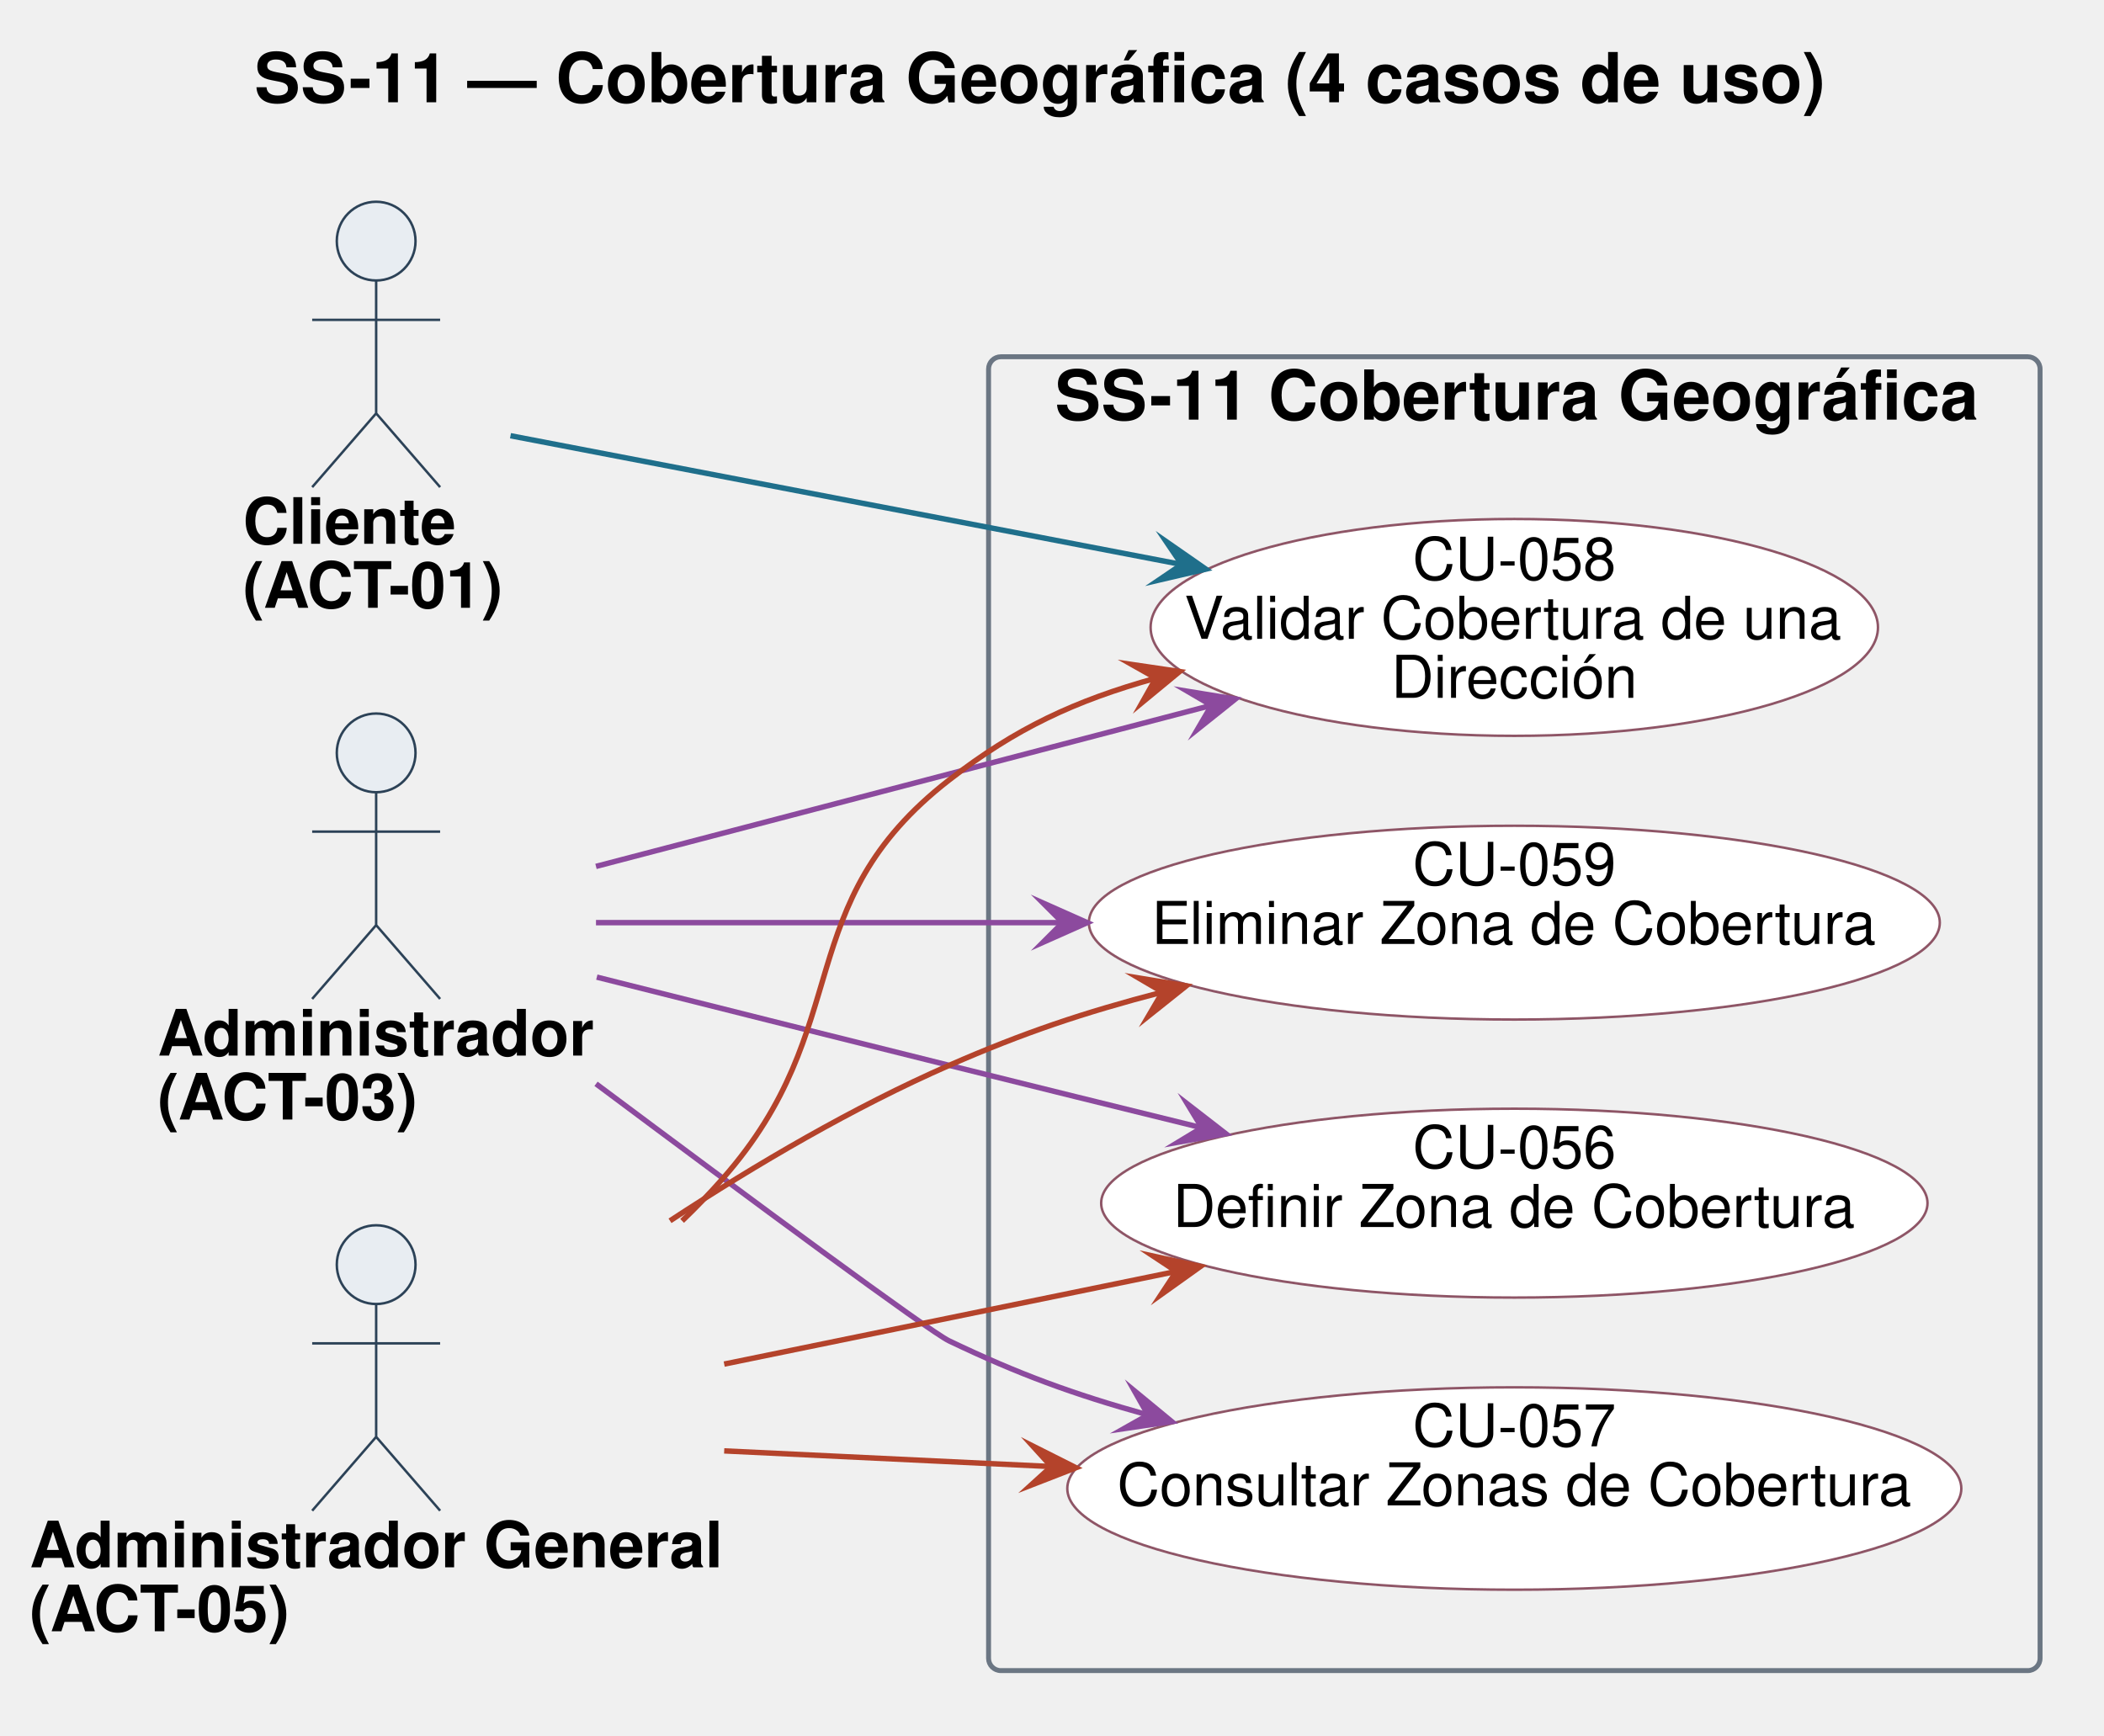
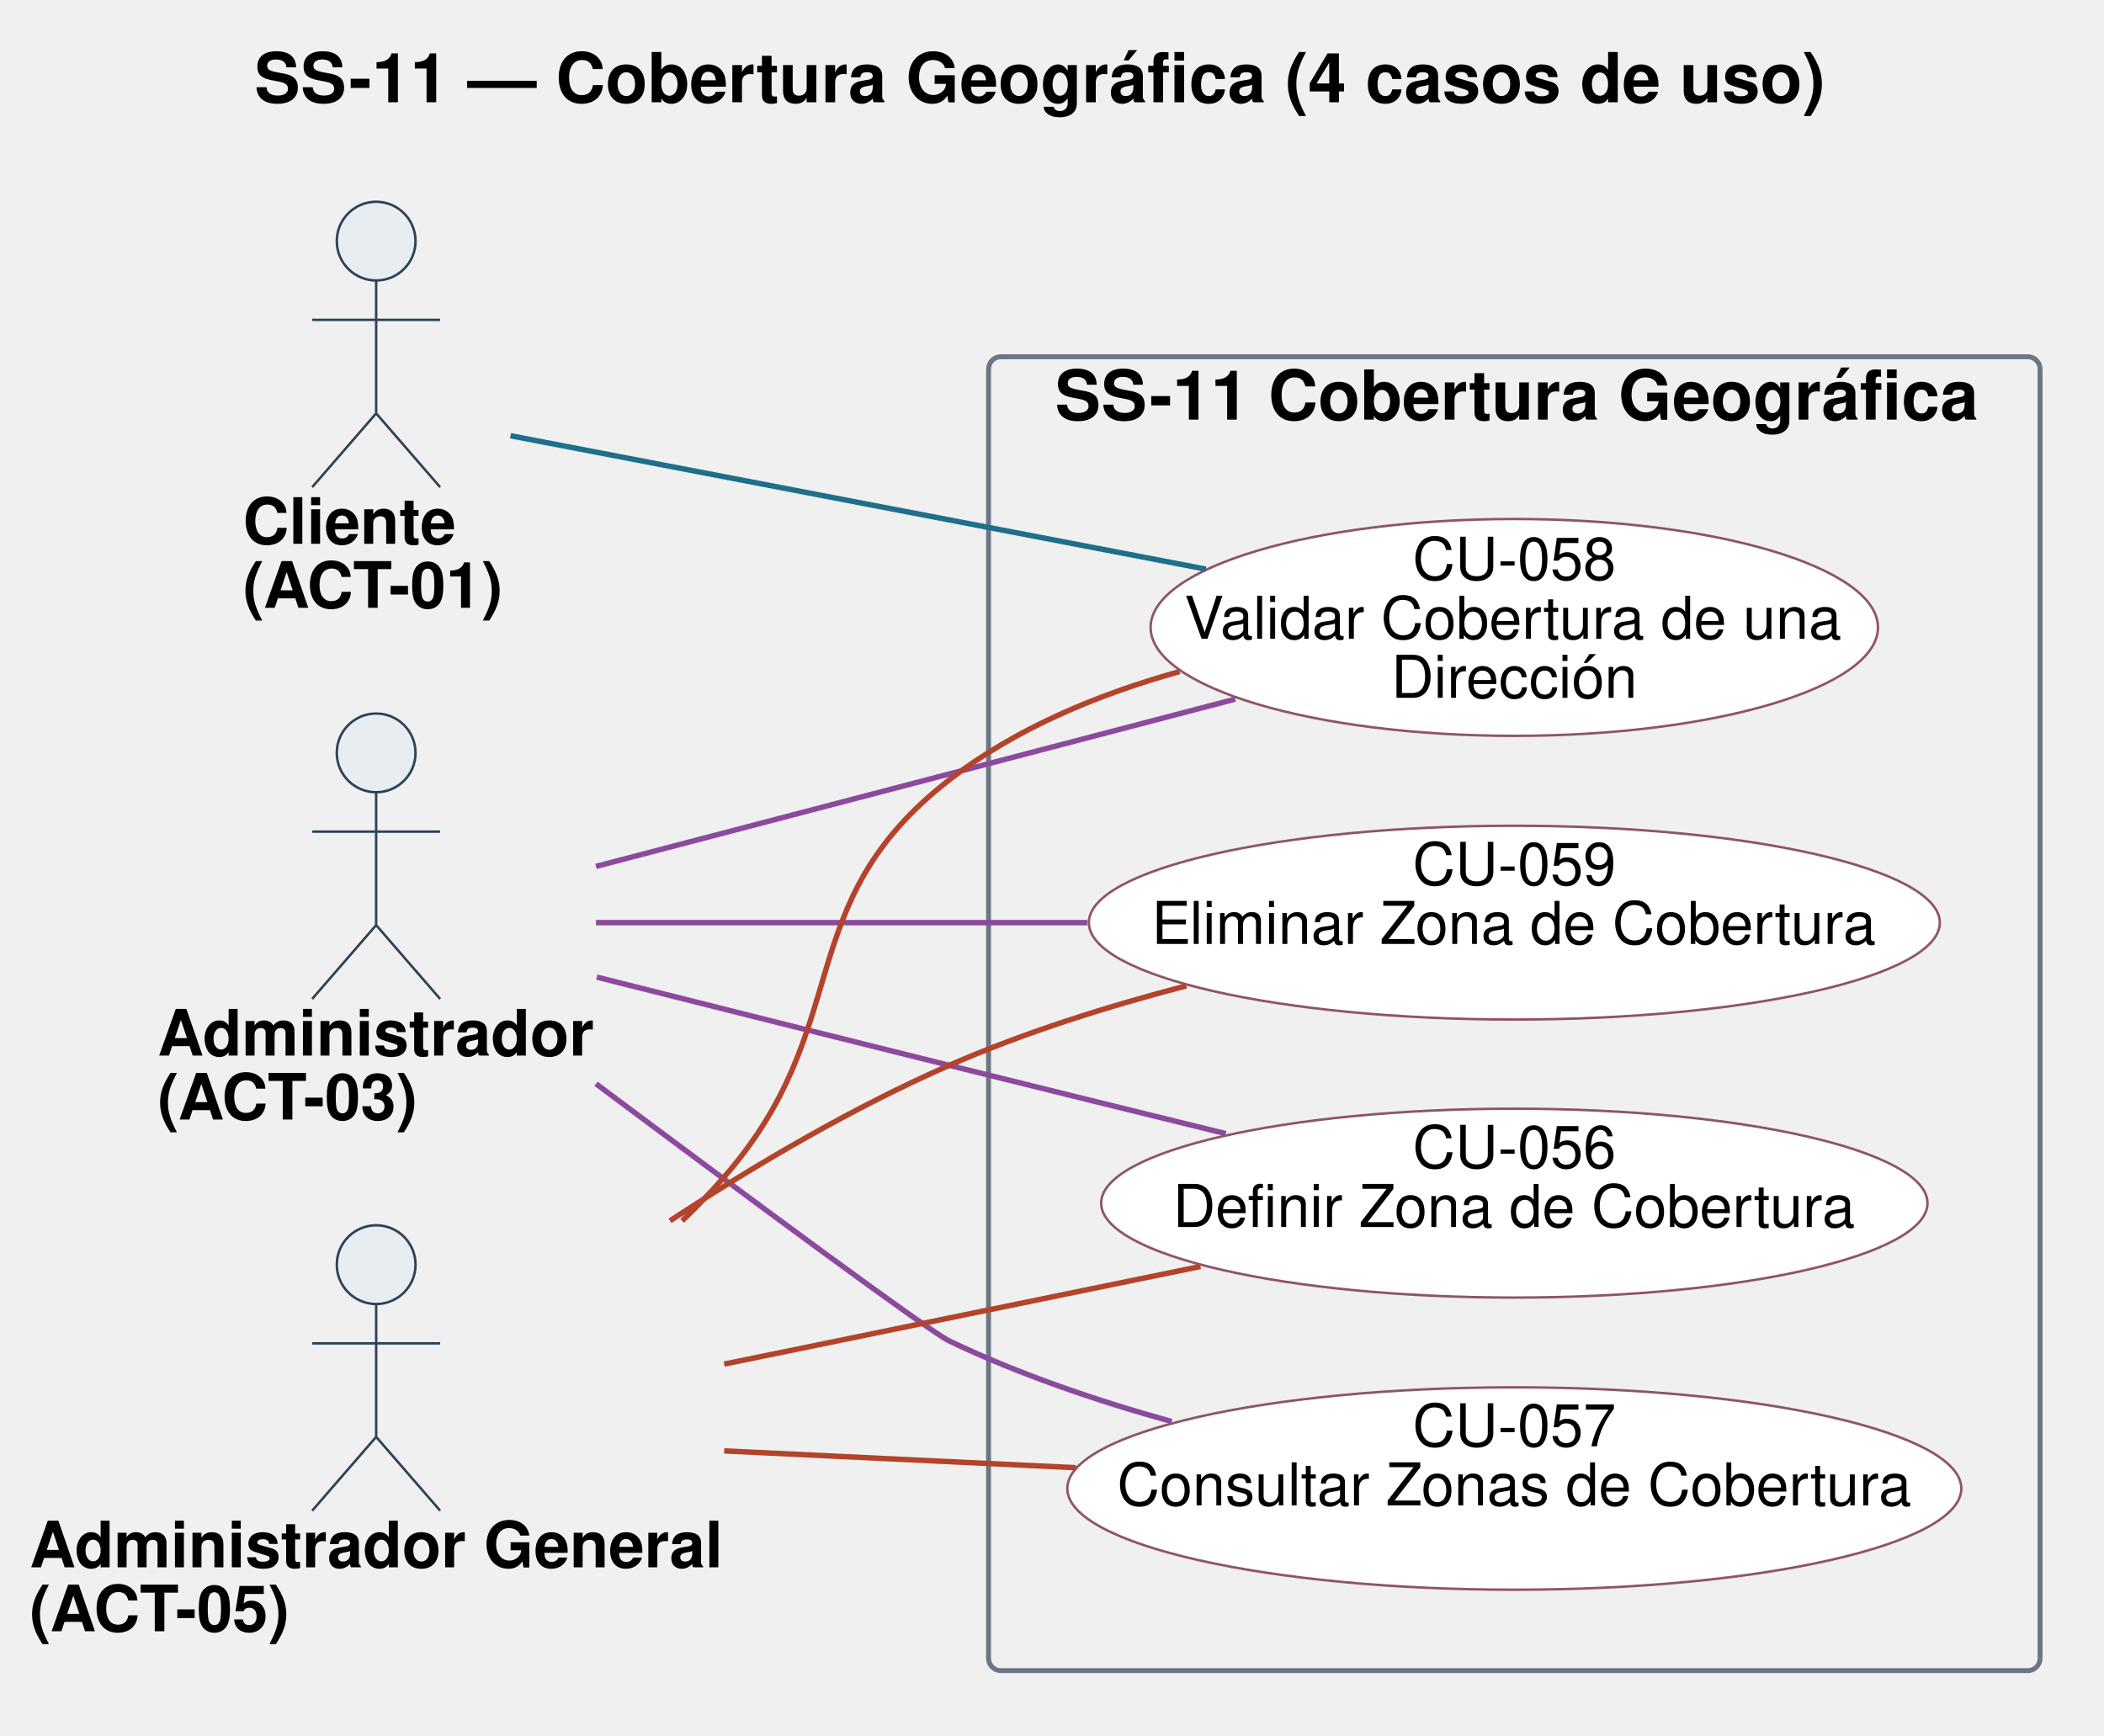
<svg xmlns="http://www.w3.org/2000/svg" version="1.1" data-diagram-type="DESCRIPTION" style="width:668px;height:551px;background:#FFFFFF;" width="668.75px" height="551.563px" viewBox="0 0 668 551" zoomAndPan="magnify" preserveAspectRatio="none" contentStyleType="text/css">
  <defs />
  <g font-family="sans-serif" lengthAdjust="spacing">
    <g class="title" data-source-line="1">
      <text x="80.722" y="32.469" fill="#000" font-size="21.875" textLength="497.197" font-weight="700" font-family="Helvetica">SS-11 — Cobertura Geográfica (4 casos de uso)</text>
    </g>
-     <g class="cluster" data-qualified-name="SS-11 Cobertura Geogr.fica" id="ent0004" data-source-line="38">
+     <g class="cluster" data-qualified-name="SS-11 Cobertura Geogr.fica" id="ent0004" data-source-line="40">
      <rect x="313.859" y="113.281" width="333.844" height="417.188" fill="none" style="stroke:#6B7683;stroke-width:1.563;" rx="3.906" ry="3.906" />
      <text x="334.903" y="133.25" fill="#000" font-size="21.875" textLength="291.756" font-weight="700" font-family="Helvetica">SS-11 Cobertura Geográfica</text>
    </g>
-     <g class="entity" data-qualified-name="SS-11 Cobertura Geogr.fica.U056" id="ent0005" data-source-line="39">
+     <g class="entity" data-qualified-name="SS-11 Cobertura Geogr.fica.U056" id="ent0005" data-source-line="41">
      <ellipse cx="480.787" cy="382.032" rx="131.178" ry="29.986" fill="#FFF" style="stroke:#8E5566;stroke-width:0.781;" />
      <text x="448.483" y="370.855" fill="#000" font-size="18.75" textLength="64.609" font-family="Helvetica">CU-056</text>
      <text x="372.398" y="389.605" fill="#000" font-size="18.75" textLength="216.779" font-family="Helvetica">Definir Zona de Cobertura</text>
    </g>
-     <g class="entity" data-qualified-name="SS-11 Cobertura Geogr.fica.U057" id="ent0006" data-source-line="40">
+     <g class="entity" data-qualified-name="SS-11 Cobertura Geogr.fica.U057" id="ent0006" data-source-line="42">
      <ellipse cx="480.78" cy="472.65" rx="141.921" ry="32.134" fill="#FFF" style="stroke:#8E5566;stroke-width:0.781;" />
      <text x="448.476" y="459.256" fill="#000" font-size="18.75" textLength="64.609" font-family="Helvetica">CU-057</text>
      <text x="354.671" y="478.006" fill="#000" font-size="18.75" textLength="252.219" font-family="Helvetica">Consultar Zonas de Cobertura</text>
    </g>
-     <g class="entity" data-qualified-name="SS-11 Cobertura Geogr.fica.U058" id="ent0007" data-source-line="41">
+     <g class="entity" data-qualified-name="SS-11 Cobertura Geogr.fica.U058" id="ent0007" data-source-line="43">
      <ellipse cx="480.774" cy="199.226" rx="115.462" ry="34.429" fill="#FFF" style="stroke:#8E5566;stroke-width:0.781;" />
      <text x="448.47" y="184.086" fill="#000" font-size="18.75" textLength="64.609" font-family="Helvetica">CU-058</text>
      <text x="376.02" y="202.836" fill="#000" font-size="18.75" textLength="209.509" font-family="Helvetica">Validar Cobertura de una</text>
      <text x="441.699" y="221.586" fill="#000" font-size="18.75" textLength="78.149" font-family="Helvetica">Dirección</text>
    </g>
-     <g class="entity" data-qualified-name="SS-11 Cobertura Geogr.fica.U059" id="ent0008" data-source-line="42">
+     <g class="entity" data-qualified-name="SS-11 Cobertura Geogr.fica.U059" id="ent0008" data-source-line="44">
      <ellipse cx="480.787" cy="292.97" rx="135.084" ry="30.767" fill="#FFF" style="stroke:#8E5566;stroke-width:0.781;" />
      <text x="448.483" y="280.985" fill="#000" font-size="18.75" textLength="64.609" font-family="Helvetica">CU-059</text>
      <text x="365.628" y="299.735" fill="#000" font-size="18.75" textLength="230.319" font-family="Helvetica">Eliminar Zona de Cobertura</text>
    </g>
-     <g class="entity" data-qualified-name="A01" id="ent0001" data-source-line="34">
+     <g class="entity" data-qualified-name="A01" id="ent0001" data-source-line="36">
      <ellipse cx="119.425" cy="76.563" rx="12.5" ry="12.5" fill="#E8EDF2" style="stroke:#2C4257;stroke-width:0.781;" />
      <path d="M119.425,89.063 L119.425,131.25 M99.113,101.563 L139.738,101.563 M119.425,131.25 L99.113,154.688 M119.425,131.25 L139.738,154.688" style="stroke:#2C4257;stroke-width:0.781;" fill="none" />
      <text x="77.109" y="172.672" fill="#000" font-size="20.313" textLength="67.722" font-weight="700" font-family="Helvetica">Cliente</text>
      <text x="77.109" y="192.985" fill="#000" font-size="20.313" textLength="84.632" font-weight="700" font-family="Helvetica">(ACT-01)</text>
    </g>
-     <g class="entity" data-qualified-name="A03" id="ent0002" data-source-line="35">
+     <g class="entity" data-qualified-name="A03" id="ent0002" data-source-line="37">
      <ellipse cx="119.423" cy="239.063" rx="12.5" ry="12.5" fill="#E8EDF2" style="stroke:#2C4257;stroke-width:0.781;" />
      <path d="M119.423,251.563 L119.423,293.75 M99.111,264.063 L139.736,264.063 M119.423,293.75 L99.111,317.188 M119.423,293.75 L139.736,317.188" style="stroke:#2C4257;stroke-width:0.781;" fill="none" />
      <text x="50.016" y="335.172" fill="#000" font-size="20.313" textLength="138.815" font-weight="700" font-family="Helvetica">Administrador</text>
      <text x="50.016" y="355.485" fill="#000" font-size="20.313" textLength="84.632" font-weight="700" font-family="Helvetica">(ACT-03)</text>
    </g>
-     <g class="entity" data-qualified-name="A05" id="ent0003" data-source-line="36">
+     <g class="entity" data-qualified-name="A05" id="ent0003" data-source-line="38">
      <ellipse cx="119.427" cy="401.563" rx="12.5" ry="12.5" fill="#E8EDF2" style="stroke:#2C4257;stroke-width:0.781;" />
      <path d="M119.427,414.063 L119.427,456.25 M99.115,426.563 L139.74,426.563 M119.427,456.25 L99.115,479.688 M119.427,456.25 L139.74,479.688" style="stroke:#2C4257;stroke-width:0.781;" fill="none" />
      <text x="9.375" y="497.672" fill="#000" font-size="20.313" textLength="220.105" font-weight="700" font-family="Helvetica">Administrador General</text>
      <text x="9.375" y="517.985" fill="#000" font-size="20.313" textLength="84.632" font-weight="700" font-family="Helvetica">(ACT-05)</text>
    </g>
-     <g class="link" data-entity-1="ent0001" data-entity-2="ent0007" id="lnk9" data-source-line="45" data-link-type="dependency">
-       <path d="M162.078,138.359 C215.563,148.625 303.015,165.403 375.187,179.247" style="stroke:#1F6F8B;stroke-width:1.719;" fill="none" id="A01-to-U058" />
-       <polygon points="382.859,180.719,370.226,171.932,375.187,179.247,367.871,184.208,382.859,180.719" fill="#1F6F8B" style="stroke:#1F6F8B;stroke-width:1.719;stroke-linejoin:miter;stroke-miterlimit:10;" />
+     <g class="link" data-entity-1="ent0001" data-entity-2="ent0007" id="lnk9" data-source-line="47" data-link-type="association">
+       <path d="M162.078,138.359 C215.563,148.625 310.688,166.875 382.859,180.719" style="stroke:#1F6F8B;stroke-width:1.719;" fill="none" id="A01-U058" />
    </g>
-     <g class="link" data-entity-1="ent0002" data-entity-2="ent0005" id="lnk10" data-source-line="46" data-link-type="dependency">
-       <path d="M189.484,310.266 C223.172,318.75 264.375,329.094 301.359,338.281 C329.906,345.375 353.444,351.2 381.585,358.107" style="stroke:#8C4A9E;stroke-width:1.719;" fill="none" id="A03-to-U056" />
-       <polygon points="389.172,359.969,377.004,350.547,381.585,358.107,374.025,362.687,389.172,359.969" fill="#8C4A9E" style="stroke:#8C4A9E;stroke-width:1.719;stroke-linejoin:miter;stroke-miterlimit:10;" />
+     <g class="link" data-entity-1="ent0002" data-entity-2="ent0005" id="lnk10" data-source-line="48" data-link-type="association">
+       <path d="M189.484,310.266 C223.172,318.75 264.375,329.094 301.359,338.281 C329.906,345.375 361.031,353.063 389.172,359.969" style="stroke:#8C4A9E;stroke-width:1.719;" fill="none" id="A03-U056" />
    </g>
-     <g class="link" data-entity-1="ent0002" data-entity-2="ent0006" id="lnk11" data-source-line="47" data-link-type="dependency">
-       <path d="M189.234,344.141 C237.578,380.25 294.969,422.734 301.359,425.781 C323.391,436.328 340.614,442.656 364.489,449.297" style="stroke:#8C4A9E;stroke-width:1.719;" fill="none" id="A03-to-U057" />
-       <polygon points="372.016,451.391,360.142,441.601,364.489,449.297,356.793,453.644,372.016,451.391" fill="#8C4A9E" style="stroke:#8C4A9E;stroke-width:1.719;stroke-linejoin:miter;stroke-miterlimit:10;" />
+     <g class="link" data-entity-1="ent0002" data-entity-2="ent0006" id="lnk11" data-source-line="49" data-link-type="association">
+       <path d="M189.234,344.141 C237.578,380.25 294.969,422.734 301.359,425.781 C323.391,436.328 348.141,444.75 372.016,451.391" style="stroke:#8C4A9E;stroke-width:1.719;" fill="none" id="A03-U057" />
    </g>
-     <g class="link" data-entity-1="ent0002" data-entity-2="ent0007" id="lnk12" data-source-line="48" data-link-type="dependency">
-       <path d="M189.219,275.109 C246.859,260.031 322.224,240.307 384.645,223.963" style="stroke:#8C4A9E;stroke-width:1.719;" fill="none" id="A03-to-U058" />
-       <polygon points="392.203,221.984,377.016,219.5,384.645,223.963,380.182,231.592,392.203,221.984" fill="#8C4A9E" style="stroke:#8C4A9E;stroke-width:1.719;stroke-linejoin:miter;stroke-miterlimit:10;" />
+     <g class="link" data-entity-1="ent0002" data-entity-2="ent0007" id="lnk12" data-source-line="50" data-link-type="association">
+       <path d="M189.219,275.109 C246.859,260.031 329.781,238.328 392.203,221.984" style="stroke:#8C4A9E;stroke-width:1.719;" fill="none" id="A03-U058" />
    </g>
-     <g class="link" data-entity-1="ent0002" data-entity-2="ent0008" id="lnk13" data-source-line="49" data-link-type="dependency">
-       <path d="M189.219,292.969 C233.266,292.969 284.25,292.969 337.391,292.969" style="stroke:#8C4A9E;stroke-width:1.719;" fill="none" id="A03-to-U059" />
-       <polygon points="345.203,292.969,331.141,286.719,337.391,292.969,331.141,299.219,345.203,292.969" fill="#8C4A9E" style="stroke:#8C4A9E;stroke-width:1.719;stroke-linejoin:miter;stroke-miterlimit:10;" />
+     <g class="link" data-entity-1="ent0002" data-entity-2="ent0008" id="lnk13" data-source-line="51" data-link-type="association">
+       <path d="M189.219,292.969 C233.266,292.969 292.063,292.969 345.203,292.969" style="stroke:#8C4A9E;stroke-width:1.719;" fill="none" id="A03-U059" />
    </g>
-     <g class="link" data-entity-1="ent0003" data-entity-2="ent0005" id="lnk14" data-source-line="50" data-link-type="dependency">
-       <path d="M229.922,433.141 C278.094,423.266 326.643,413.302 373.487,403.708" style="stroke:#B4432B;stroke-width:1.719;" fill="none" id="A05-to-U056" />
-       <polygon points="381.141,402.141,366.11,398.839,373.487,403.708,368.618,411.085,381.141,402.141" fill="#B4432B" style="stroke:#B4432B;stroke-width:1.719;stroke-linejoin:miter;stroke-miterlimit:10;" />
+     <g class="link" data-entity-1="ent0003" data-entity-2="ent0005" id="lnk14" data-source-line="52" data-link-type="association">
+       <path d="M229.922,433.141 C278.094,423.266 334.297,411.734 381.141,402.141" style="stroke:#B4432B;stroke-width:1.719;" fill="none" id="A05-U056" />
    </g>
-     <g class="link" data-entity-1="ent0003" data-entity-2="ent0006" id="lnk15" data-source-line="51" data-link-type="dependency">
-       <path d="M229.922,460.703 C265.125,462.391 296.821,463.909 333.806,465.674" style="stroke:#B4432B;stroke-width:1.719;" fill="none" id="A05-to-U057" />
-       <polygon points="341.609,466.047,327.861,459.133,333.806,465.674,327.265,471.619,341.609,466.047" fill="#B4432B" style="stroke:#B4432B;stroke-width:1.719;stroke-linejoin:miter;stroke-miterlimit:10;" />
+     <g class="link" data-entity-1="ent0003" data-entity-2="ent0006" id="lnk15" data-source-line="53" data-link-type="association">
+       <path d="M229.922,460.703 C265.125,462.391 304.625,464.281 341.609,466.047" style="stroke:#B4432B;stroke-width:1.719;" fill="none" id="A05-U057" />
    </g>
-     <g class="link" data-entity-1="ent0003" data-entity-2="ent0007" id="lnk16" data-source-line="52" data-link-type="dependency">
-       <path d="M216.563,387.672 C221.094,383.313 225.438,378.813 229.484,374.219 C272.25,325.688 250.25,287.328 301.359,247.656 C322.469,231.266 341.193,222.518 367.005,215.33" style="stroke:#B4432B;stroke-width:1.719;" fill="none" id="A05-to-U058" />
-       <polygon points="374.531,213.234,359.308,210.986,367.005,215.33,362.661,223.028,374.531,213.234" fill="#B4432B" style="stroke:#B4432B;stroke-width:1.719;stroke-linejoin:miter;stroke-miterlimit:10;" />
+     <g class="link" data-entity-1="ent0003" data-entity-2="ent0007" id="lnk16" data-source-line="54" data-link-type="association">
+       <path d="M216.563,387.672 C221.094,383.313 225.438,378.813 229.484,374.219 C272.25,325.688 250.25,287.328 301.359,247.656 C322.469,231.266 348.719,220.422 374.531,213.234" style="stroke:#B4432B;stroke-width:1.719;" fill="none" id="A05-U058" />
    </g>
-     <g class="link" data-entity-1="ent0003" data-entity-2="ent0008" id="lnk17" data-source-line="53" data-link-type="dependency">
-       <path d="M212.719,387.641 C240.188,369.641 271.078,351.547 301.359,338.281 C325,327.922 343.925,321.565 369.096,315.002" style="stroke:#B4432B;stroke-width:1.719;" fill="none" id="A05-to-U059" />
-       <polygon points="376.656,313.031,361.472,310.531,369.096,315.002,364.625,322.627,376.656,313.031" fill="#B4432B" style="stroke:#B4432B;stroke-width:1.719;stroke-linejoin:miter;stroke-miterlimit:10;" />
+     <g class="link" data-entity-1="ent0003" data-entity-2="ent0008" id="lnk17" data-source-line="55" data-link-type="association">
+       <path d="M212.719,387.641 C240.188,369.641 271.078,351.547 301.359,338.281 C325,327.922 351.484,319.594 376.656,313.031" style="stroke:#B4432B;stroke-width:1.719;" fill="none" id="A05-U059" />
    </g>
  </g>
</svg>
